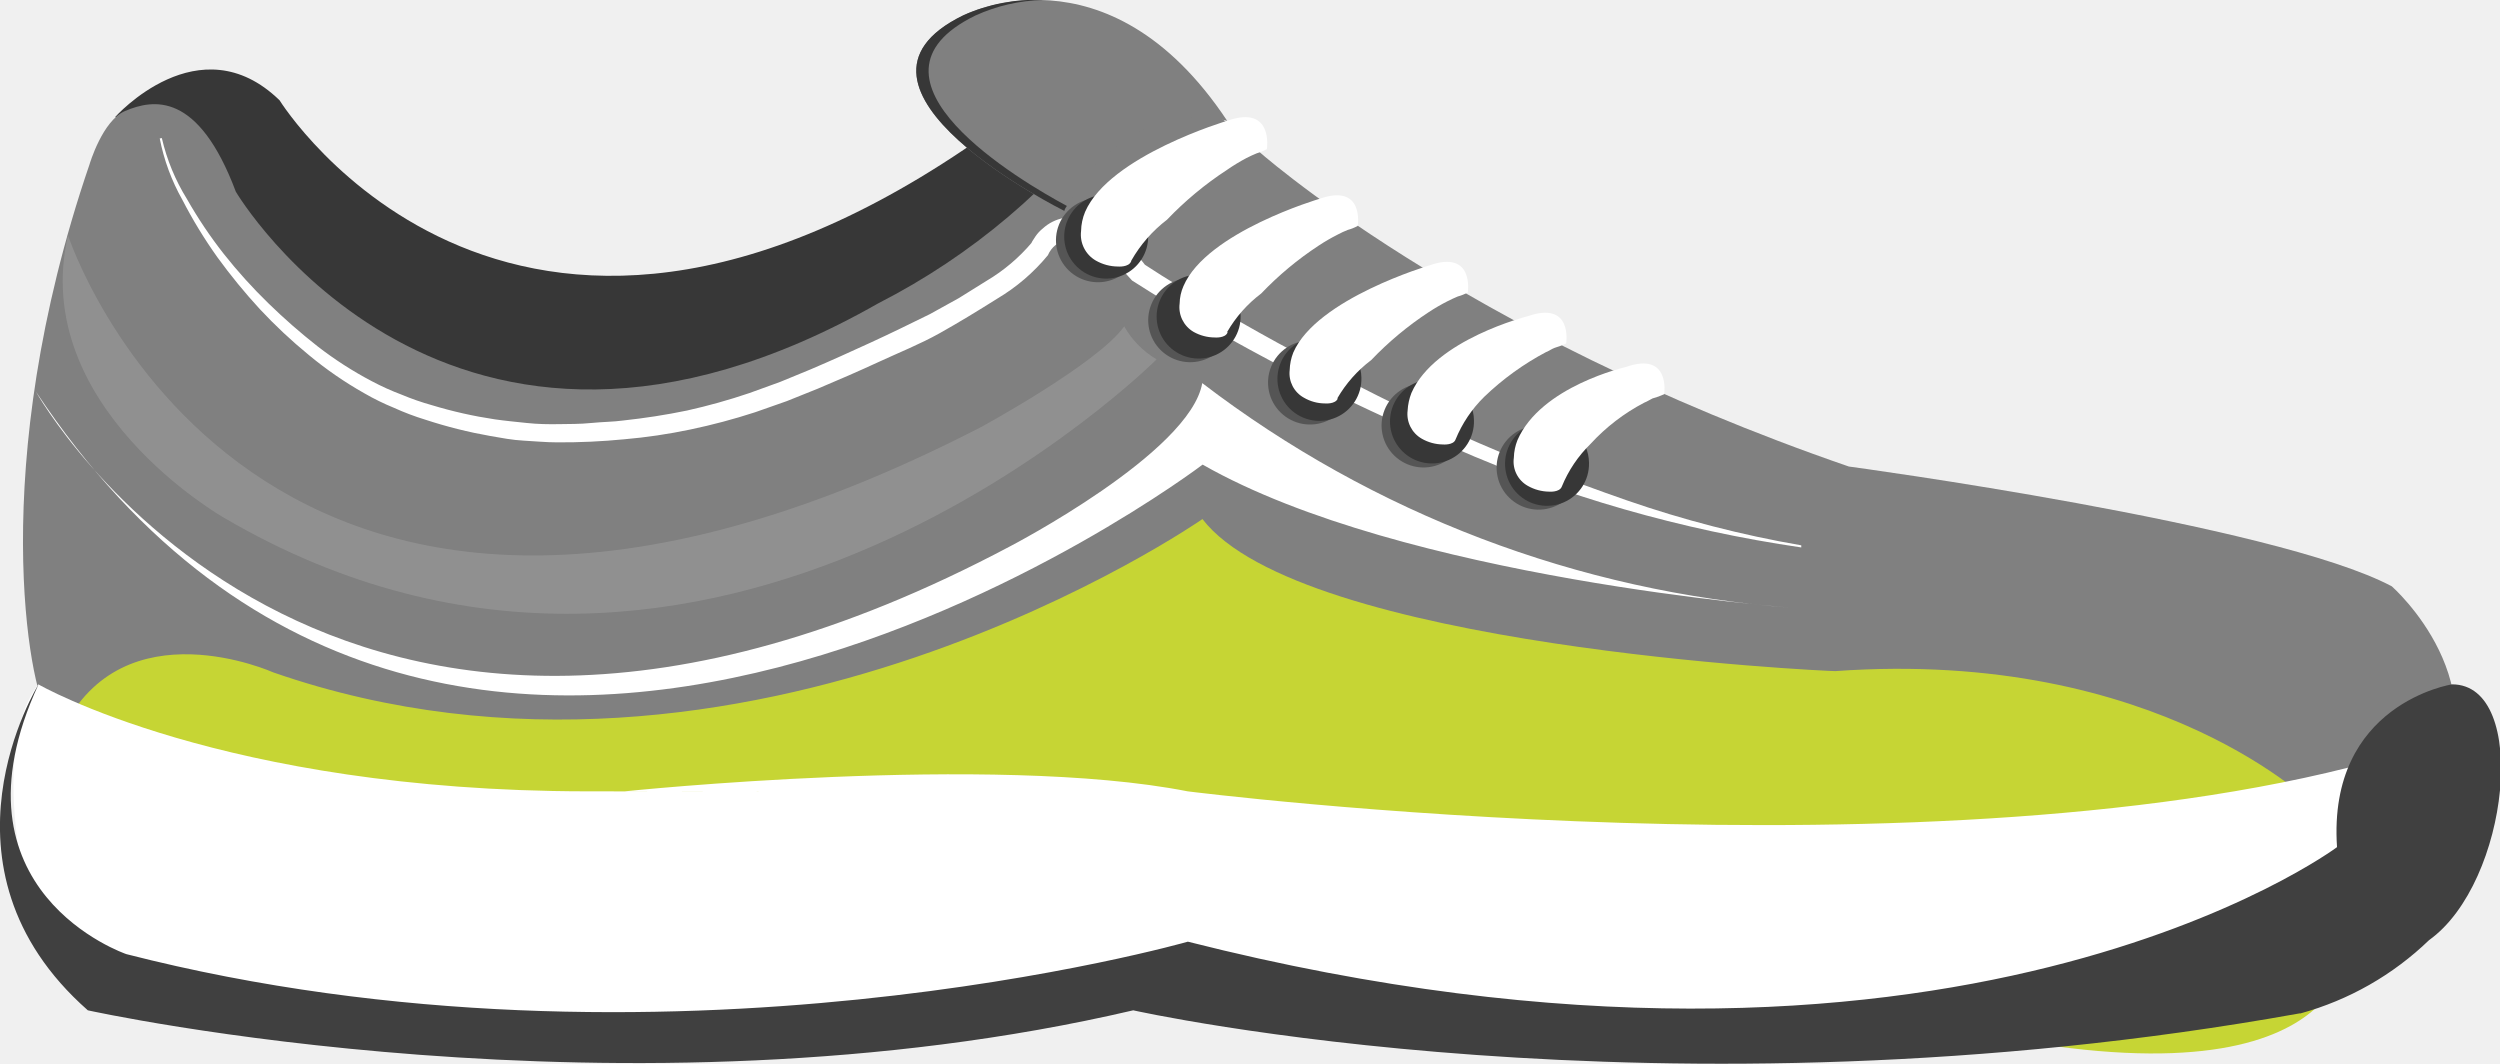
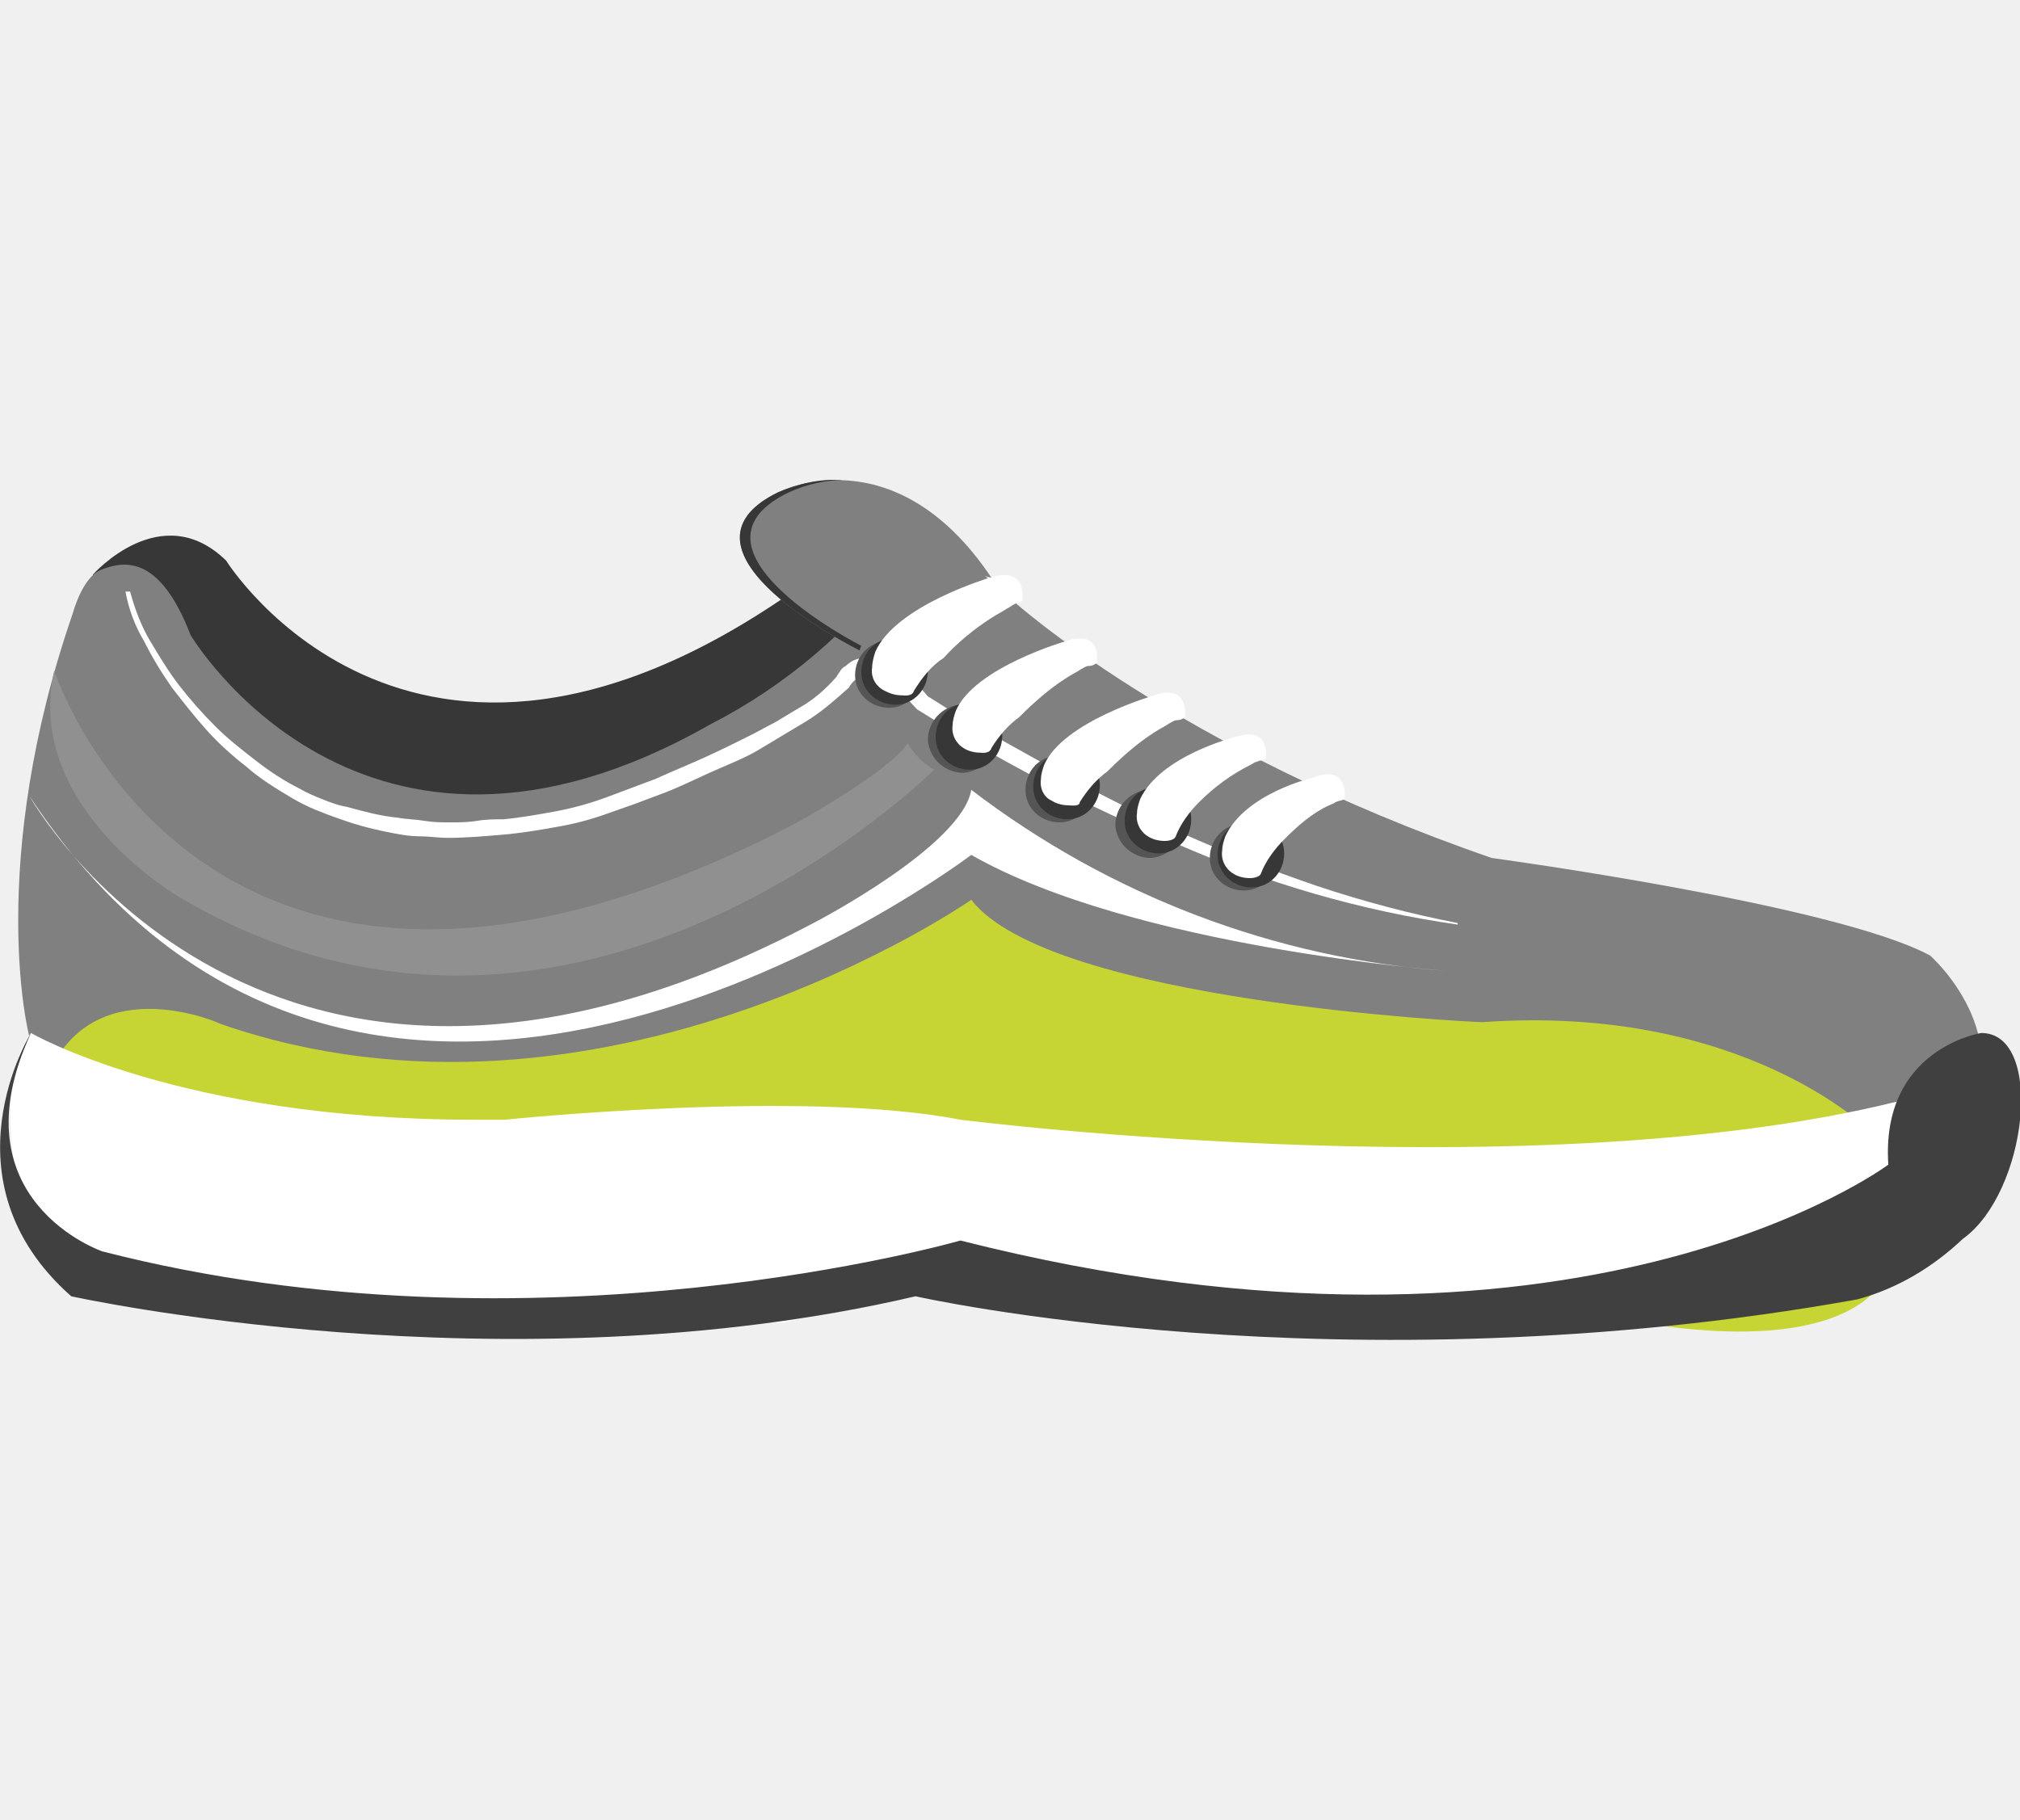
- <svg xmlns="http://www.w3.org/2000/svg" viewBox="0 0 130.38 55.48">
-   <defs>
-     <style>.cls-1{fill:#373737;}.cls-2{fill:gray;}.cls-3{fill:#fff;}.cls-4{fill:#555;}.cls-5{fill:#c6d534;}.cls-6{fill:#909090;}.cls-7{fill:#404040;}</style>
-   </defs>
-   <g id="Capa_2" data-name="Capa 2">
-     <g id="Layer_1" data-name="Layer 1">
-       <path class="cls-1" d="M6,6.11s4.39-4.95,8.58-.88c0,0,12.38,20,38.08.88,0,0,3.65-4.23,8.51-1.55l1.92,1.2S48.76,25.61,30.44,22.61c0,0-22.08-3.46-24.4-16.5" />
-       <path class="cls-2" d="M6.52,5.79C8,5.16,10.34,4.77,12.3,10c0,0,11,18.63,33.52,5.81A35.35,35.35,0,0,0,58.15,5.36s2-2.93,7.34,2.4c0,0,10.58,9.56,30.93,16.57,0,0,22.23,3,28.32,6.25,0,0,5.89,5.18,2,11.11,0,0-111.39,12.35-124.31-4.62C1.6,36-.77,24.46,4.67,8.57c0,0,.67-2.28,1.85-2.78" />
-       <path class="cls-3" d="M8.44,7.2a10.53,10.53,0,0,0,1.31,3.18,23,23,0,0,0,1.92,2.86A26.61,26.61,0,0,0,14,15.82a31.81,31.81,0,0,0,2.56,2.24,19.13,19.13,0,0,0,2.83,1.82,13.07,13.07,0,0,0,1.55.7,13.38,13.38,0,0,0,1.58.55,23,23,0,0,0,3.29.74c.55.08,1.11.13,1.67.19s1.12.07,1.67.06,1.08,0,1.68-.06S32,22,32.5,21.93c1.11-.12,2.22-.29,3.33-.52a31.41,31.41,0,0,0,3.25-.91l1.6-.58,1.58-.65c1.06-.45,2.09-.92,3.16-1.41s2.1-1,3.08-1.48L50,15.55l1.46-.91a9.26,9.26,0,0,0,2.36-2l-.12.21a3,3,0,0,1,.3-.52,1.93,1.93,0,0,1,.39-.42,2.21,2.21,0,0,1,1.08-.54,2.47,2.47,0,0,1,1.13.06,2.16,2.16,0,0,1,.47.16,2.6,2.6,0,0,1,.41.2,4.54,4.54,0,0,1,.7.48,6.38,6.38,0,0,1,.61.52c.39.36.71.74,1,1.12l-.2-.18c1.28.84,2.63,1.66,4,2.44s2.72,1.55,4.1,2.28c2.74,1.51,5.54,2.92,8.4,4.2s5.78,2.41,8.74,3.44a57.73,57.73,0,0,0,9.11,2.35v.11a70.14,70.14,0,0,1-18.14-5.21q-4.35-1.83-8.55-4c-2.79-1.46-5.54-3-8.21-4.71h0l0,0c-.31-.34-.62-.7-1-1a5.72,5.72,0,0,0-.53-.45,5.23,5.23,0,0,0-.57-.39,2.08,2.08,0,0,0-1.29-.29,1.37,1.37,0,0,0-1,.81v0h0A10.09,10.09,0,0,1,52,15.58c-1,.63-2,1.24-3,1.8s-2.1,1-3.16,1.49-2.12.95-3.19,1.4l-1.62.65-1.65.58a32.33,32.33,0,0,1-3.38.9,28.69,28.69,0,0,1-3.45.51,33.83,33.83,0,0,1-3.49.16c-.59,0-1.17-.06-1.75-.09s-1.16-.14-1.73-.24a24.36,24.36,0,0,1-3.39-.85,13.48,13.48,0,0,1-1.64-.62A12.62,12.62,0,0,1,19,20.51a19.61,19.61,0,0,1-2.9-2,26.14,26.14,0,0,1-2.55-2.39,30.22,30.22,0,0,1-2.21-2.7,24.41,24.41,0,0,1-1.83-3A10.67,10.67,0,0,1,8.33,7.22Z" />
-       <path class="cls-4" d="M64.26,16.63a2.19,2.19,0,1,1-2.19-2.12,2.16,2.16,0,0,1,2.19,2.12" />
-       <path class="cls-1" d="M64.7,16.45a2.19,2.19,0,1,1-2.19-2.13,2.16,2.16,0,0,1,2.19,2.13" />
-       <path class="cls-4" d="M59.45,12.47a2.19,2.19,0,1,1-2.19-2.13,2.16,2.16,0,0,1,2.19,2.13" />
-       <path class="cls-1" d="M59.88,12.28a2.19,2.19,0,1,1-2.19-2.13,2.16,2.16,0,0,1,2.19,2.13" />
-       <path class="cls-4" d="M70.51,19.89a2.19,2.19,0,1,1-2.19-2.13,2.16,2.16,0,0,1,2.19,2.13" />
-       <path class="cls-1" d="M71,19.7a2.19,2.19,0,1,1-2.19-2.13A2.16,2.16,0,0,1,71,19.7" />
-       <path class="cls-4" d="M76.43,22.11A2.19,2.19,0,1,1,74.24,20a2.16,2.16,0,0,1,2.19,2.13" />
-       <path class="cls-1" d="M76.87,21.92a2.19,2.19,0,1,1-2.19-2.13,2.16,2.16,0,0,1,2.19,2.13" />
-       <path class="cls-4" d="M82.43,24.33a2.19,2.19,0,1,1-2.19-2.13,2.16,2.16,0,0,1,2.19,2.13" />
-       <path class="cls-1" d="M82.87,24.14A2.19,2.19,0,1,1,80.68,22a2.16,2.16,0,0,1,2.19,2.13" />
-       <path class="cls-4" d="M89.93,46.54a2.19,2.19,0,1,1-2.18-2.12,2.15,2.15,0,0,1,2.18,2.12" />
-       <path class="cls-1" d="M90.37,46.36a2.19,2.19,0,1,1-2.19-2.13,2.16,2.16,0,0,1,2.19,2.13" />
-       <path class="cls-3" d="M64,17.31a6.71,6.71,0,0,1,1.77-2,17.1,17.1,0,0,1,3-2.5,10,10,0,0,1,1-.58,4.9,4.9,0,0,1,.52-.24,2.26,2.26,0,0,0,.52-.21s.36-2.24-2-1.41c0,0-5.88,1.73-7.09,4.55a2.36,2.36,0,0,0-.2.91,1.49,1.49,0,0,0,.73,1.48,2.28,2.28,0,0,0,1.1.29s.55.05.67-.26" />
-       <path class="cls-3" d="M59,13.59a7.1,7.1,0,0,1,1.86-2.13,17.72,17.72,0,0,1,3.13-2.6,9.91,9.91,0,0,1,1-.61c.17-.09.35-.17.54-.25a3,3,0,0,0,.54-.22S66.44,5.44,64,6.3c0,0-6.14,1.82-7.41,4.75a2.72,2.72,0,0,0-.21,1,1.56,1.56,0,0,0,.77,1.54,2.35,2.35,0,0,0,1.15.31s.57.05.69-.27" />
-       <path class="cls-3" d="M69.74,20.78a6.71,6.71,0,0,1,1.77-2,17.1,17.1,0,0,1,3-2.5,10,10,0,0,1,1-.58c.17-.09.34-.16.52-.24a2.26,2.26,0,0,0,.52-.21s.35-2.24-2-1.41c0,0-5.88,1.73-7.1,4.54a2.65,2.65,0,0,0-.19.92A1.45,1.45,0,0,0,68,20.74a2.19,2.19,0,0,0,1.1.3s.55.05.67-.26" />
-       <path class="cls-3" d="M80.65,18.36c.17-.08.25-.15.43-.22a3.76,3.76,0,0,0,.6-.23s.36-2.24-2-1.42c0,0-4.85,1.21-6.07,4a2.92,2.92,0,0,0-.2.92,1.48,1.48,0,0,0,.74,1.47,2.26,2.26,0,0,0,1.1.3s.55.05.66-.26a6.64,6.64,0,0,1,1.5-2.23,14.37,14.37,0,0,1,3.26-2.35" />
-       <path class="cls-3" d="M85.75,21c.18-.07.26-.14.43-.22a3.92,3.92,0,0,0,.61-.22s.35-2.25-2-1.42c0,0-4.43,1-5.65,3.81a2.65,2.65,0,0,0-.19.92,1.45,1.45,0,0,0,.73,1.47,2.29,2.29,0,0,0,1.1.3s.55.05.67-.26a6.6,6.6,0,0,1,1.5-2.23A10.23,10.23,0,0,1,85.75,21" />
-       <path class="cls-3" d="M92.44,43.87c.17-.07.26-.15.43-.22a3.42,3.42,0,0,0,.6-.23s.36-2.24-2-1.41c0,0-3.61.55-4.83,3.36a2.86,2.86,0,0,0-.2.92,1.47,1.47,0,0,0,.74,1.47,2.26,2.26,0,0,0,1.1.3s.55,0,.66-.26a7.19,7.19,0,0,1,1.28-2.51,7.76,7.76,0,0,1,2.23-1.42" />
-       <path class="cls-5" d="M92.21,48.67s13-.68,7.5-4c0,0,16.4,2.73,22.65,4.89,0,0,0,8.92-21.52,3.79,0,0-14.38-2.13-8.63-4.69" />
-       <path class="cls-6" d="M3.55,12.28s9.63,29.56,47.6,10c0,0,6.11-3.32,7.48-5.26a4.61,4.61,0,0,0,1.69,1.72S37.13,41.93,11.68,27c0,0-10.21-5.79-8.13-14.74" />
-       <path class="cls-3" d="M1.87,20.42S16.93,47.49,52.7,28.48c0,0,9.37-4.87,10-8.5A57.74,57.74,0,0,0,93.49,31.7s-20.33-1.51-30.77-7.47c0,0-38.78,29.47-60.85-3.81" />
-       <path class="cls-5" d="M3.27,38,55,47.45l31.81.83,13.33-4.1,11.17-1.07,9.5-1S112.63,33.79,95.71,35c-.48,0-27.88-1.26-33-7.93,0,0-23.78,16.56-48.45,8,0,0-7.82-3.52-11,3" />
-       <path class="cls-3" d="M2,35.69s9.58,5.56,28.58,5.58,2,0,2,0,19.19-2,29.36,0c0,0,39.39,5,62.79-1.85v8.49L94.11,55.3s-28-3.59-29.51-3.91-14.07,2.89-14.07,2.89l-38.85-.37L2.24,50S-1.06,39.68,2,35.69" />
-       <path class="cls-7" d="M119.93,52.85c-33.37,6-60.83-.16-60.83-.16-26.51,6.19-54.52,0-54.52,0-8.5-7.49-2.57-17-2.57-17C-3,46.51,6.59,49.76,6.59,49.76c28,7.17,55.36-.65,55.36-.65,39.85,10.1,59.93-4.93,59.93-4.93-.5-7.49,6-8.49,6-8.49,4.06,0,3,10.34-1.2,13.34a15.61,15.61,0,0,1-6.7,3.82" />
-       <path class="cls-2" d="M64,6.3C57.74-3.12,50.23.81,50.23.81,42.52,4.56,55.51,11,55.51,11S58.28,4.93,64,6.3" />
-       <path class="cls-1" d="M50.87.81A9,9,0,0,1,54.38,0a9.15,9.15,0,0,0-4.15.8C42.52,4.56,55.51,11,55.51,11s0-.09.13-.26C53.31,9.49,44.1,4.11,50.87.81" />
+ <svg xmlns="http://www.w3.org/2000/svg" version="1.1" id="Capa_1" x="0px" y="0px" viewBox="0 0 130.4 117.5" style="enable-background:new 0 0 130.4 117.5;" xml:space="preserve">
+   <style type="text/css">
+ 	.st0{fill:#373737;}
+ 	.st1{fill:#808080;}
+ 	.st2{fill:#FFFFFF;}
+ 	.st3{fill:#555555;}
+ 	.st4{fill:#C6D534;}
+ 	.st5{fill:#909090;}
+ 	.st6{fill:#404040;}
+ </style>
+   <g id="Capa_2_1_">
+     <g id="Layer_1">
+       <path class="st0" d="M6,37.1c0,0,4.4-5,8.6-0.9c0,0,12.4,20,38.1,0.9c0,0,3.7-4.2,8.5-1.5l1.9,1.2c0,0-14.3,19.9-32.7,16.9    C30.4,53.6,8.4,50.2,6,37.1" />
+       <path class="st1" d="M6.5,36.8c1.5-0.6,3.8-1,5.8,4.2c0,0,11,18.6,33.5,5.8c4.9-2.5,9.1-6.1,12.3-10.4c0,0,2-2.9,7.3,2.4    c0,0,10.6,9.6,30.9,16.6c0,0,22.2,3,28.3,6.3c0,0,5.9,5.2,2,11.1c0,0-111.4,12.3-124.3-4.6C1.6,67-0.8,55.5,4.7,39.6    C4.7,39.6,5.3,37.3,6.5,36.8" />
+       <path class="st2" d="M8.4,38.2c0.3,1.1,0.7,2.2,1.3,3.2c0.6,1,1.2,2,1.9,2.9c0.7,0.9,1.5,1.8,2.3,2.6c0.8,0.8,1.7,1.5,2.6,2.2    c0.9,0.7,1.8,1.3,2.8,1.8c0.5,0.3,1,0.5,1.5,0.7c0.5,0.2,1,0.4,1.6,0.5c1.1,0.3,2.2,0.6,3.3,0.7c0.5,0.1,1.1,0.1,1.7,0.2    s1.1,0.1,1.7,0.1c0.5,0,1.1,0,1.7-0.1c0.6-0.1,1.2-0.1,1.7-0.1c1.1-0.1,2.2-0.3,3.3-0.5c1.1-0.2,2.2-0.5,3.3-0.9l1.6-0.6l1.6-0.6    c1.1-0.5,2.1-0.9,3.2-1.4c1.1-0.5,2.1-1,3.1-1.5l1.5-0.8l1.5-0.9c0.9-0.5,1.7-1.2,2.4-2l-0.1,0.2c0.1-0.2,0.2-0.4,0.3-0.5    c0.1-0.2,0.2-0.3,0.4-0.4c0.3-0.3,0.7-0.5,1.1-0.5c0.4-0.1,0.8,0,1.1,0.1c0.2,0,0.3,0.1,0.5,0.2c0.1,0.1,0.3,0.1,0.4,0.2    c0.2,0.1,0.5,0.3,0.7,0.5c0.2,0.2,0.4,0.3,0.6,0.5c0.4,0.4,0.7,0.7,1,1.1l-0.2-0.2c1.3,0.8,2.6,1.7,4,2.4c1.4,0.8,2.7,1.5,4.1,2.3    c2.7,1.5,5.5,2.9,8.4,4.2s5.8,2.4,8.7,3.4c3,1,6,1.8,9.1,2.4v0.1c-6.3-0.9-12.4-2.7-18.1-5.2c-2.9-1.2-5.8-2.6-8.6-4    c-2.8-1.5-5.5-3-8.2-4.7l0,0l0,0c-0.3-0.3-0.6-0.7-1-1c-0.2-0.2-0.3-0.3-0.5-0.5c-0.2-0.1-0.4-0.3-0.6-0.4    c-0.4-0.2-0.8-0.3-1.3-0.3c-0.4,0.1-0.8,0.4-1,0.8l0,0l0,0C53.9,45.2,53,46,52,46.6c-1,0.6-2,1.2-3,1.8c-1,0.6-2.1,1-3.2,1.5    c-1.1,0.5-2.1,1-3.2,1.4L41,51.9l-1.7,0.6c-1.1,0.4-2.2,0.7-3.4,0.9c-1.1,0.2-2.3,0.4-3.5,0.5c-1.2,0.1-2.3,0.2-3.5,0.2    c-0.6,0-1.2-0.1-1.8-0.1c-0.6,0-1.2-0.1-1.7-0.2c-1.1-0.2-2.3-0.5-3.4-0.9c-0.6-0.2-1.1-0.4-1.6-0.6c-0.5-0.2-1.1-0.5-1.6-0.8    c-1-0.6-2-1.2-2.9-2c-0.9-0.7-1.8-1.5-2.6-2.4c-0.8-0.9-1.5-1.8-2.2-2.7c-0.7-1-1.3-2-1.8-3c-0.6-1-1-2.1-1.2-3.2L8.4,38.2z" />
+       <path class="st3" d="M64.3,47.6c0,1.2-0.9,2.2-2.1,2.3c-1.2,0-2.2-0.9-2.3-2.1c0-1.2,0.9-2.2,2.1-2.3c0,0,0,0,0.1,0    C63.3,45.5,64.2,46.4,64.3,47.6" />
+       <path class="st0" d="M64.7,47.5c0,1.2-0.9,2.2-2.1,2.2c-1.2,0-2.2-0.9-2.2-2.1c0-1.2,0.9-2.2,2.1-2.2c0,0,0,0,0.1,0    C63.7,45.3,64.7,46.3,64.7,47.5C64.7,47.4,64.7,47.4,64.7,47.5" />
+       <path class="st3" d="M59.5,43.5c0,1.2-0.9,2.2-2.1,2.2s-2.2-0.9-2.2-2.1c0-1.2,0.9-2.2,2.1-2.2c0,0,0,0,0.1,0    C58.5,41.3,59.4,42.3,59.5,43.5C59.4,43.5,59.5,43.5,59.5,43.5" />
+       <path class="st0" d="M59.9,43.3c0,1.2-0.9,2.2-2.1,2.2c-1.2,0-2.2-0.9-2.2-2.1c0-1.2,0.9-2.2,2.1-2.2c0,0,0,0,0.1,0    C58.9,41.1,59.9,42.1,59.9,43.3C59.9,43.3,59.9,43.3,59.9,43.3" />
+       <path class="st3" d="M70.5,50.9c0,1.2-0.9,2.2-2.1,2.2c-1.2,0-2.2-0.9-2.2-2.1c0-1.2,0.9-2.2,2.1-2.2c0,0,0,0,0.1,0    C69.5,48.7,70.5,49.7,70.5,50.9C70.5,50.9,70.5,50.9,70.5,50.9" />
+       <path class="st0" d="M71,50.7c0,1.2-0.9,2.2-2.1,2.2c-1.2,0-2.2-0.9-2.2-2.1c0-1.2,0.9-2.2,2.1-2.2c0,0,0,0,0.1,0    C70,48.6,71,49.5,71,50.7C71,50.7,71,50.7,71,50.7" />
+       <path class="st3" d="M76.4,53.1c0,1.2-0.9,2.2-2.1,2.3c-1.2,0-2.2-0.9-2.3-2.1c0-1.2,0.9-2.2,2.1-2.3c0,0,0.1,0,0.1,0    C75.4,51,76.4,51.9,76.4,53.1C76.4,53.1,76.4,53.1,76.4,53.1" />
+       <path class="st0" d="M76.9,52.9c0,1.2-0.9,2.2-2.1,2.2c-1.2,0-2.2-0.9-2.2-2.1c0-1.2,0.9-2.2,2.1-2.2c0,0,0,0,0.1,0    C75.9,50.8,76.9,51.7,76.9,52.9C76.9,52.9,76.9,52.9,76.9,52.9" />
+       <path class="st3" d="M82.4,55.3c0,1.2-0.9,2.2-2.1,2.2c-1.2,0-2.2-0.9-2.2-2.1c0-1.2,0.9-2.2,2.1-2.2c0,0,0,0,0.1,0    C81.4,53.2,82.4,54.1,82.4,55.3C82.4,55.3,82.4,55.3,82.4,55.3" />
+       <path class="st0" d="M82.9,55.1c0,1.2-0.9,2.2-2.1,2.2s-2.2-0.9-2.2-2.1c0-1.2,0.9-2.2,2.1-2.2c0,0,0,0,0,0    C81.9,53,82.9,53.9,82.9,55.1C82.9,55.1,82.9,55.1,82.9,55.1" />
+       <path class="st3" d="M89.9,77.5c0,1.2-0.9,2.2-2.1,2.3s-2.2-0.9-2.3-2.1s0.9-2.2,2.1-2.3c0,0,0.1,0,0.1,0    C88.9,75.4,89.9,76.4,89.9,77.5C89.9,77.5,89.9,77.5,89.9,77.5" />
+       <path class="st0" d="M90.4,77.4c0,1.2-0.9,2.2-2.1,2.2c-1.2,0-2.2-0.9-2.2-2.1c0-1.2,0.9-2.2,2.1-2.2c0,0,0,0,0.1,0    C89.4,75.2,90.4,76.2,90.4,77.4C90.4,77.4,90.4,77.4,90.4,77.4" />
+       <path class="st2" d="M64,48.3c0.5-0.8,1.1-1.5,1.8-2c0.9-0.9,1.9-1.8,3-2.5c0.3-0.2,0.7-0.4,1-0.6c0.2-0.1,0.3-0.2,0.5-0.2    c0.2,0,0.4-0.1,0.5-0.2c0,0,0.4-2.2-2-1.4c0,0-5.9,1.7-7.1,4.5c-0.1,0.3-0.2,0.6-0.2,0.9c-0.1,0.6,0.2,1.2,0.7,1.5    c0.3,0.2,0.7,0.3,1.1,0.3C63.3,48.6,63.9,48.7,64,48.3" />
+       <path class="st2" d="M59,44.6c0.5-0.8,1.1-1.6,1.9-2.1c0.9-1,2-1.9,3.1-2.6c0.3-0.2,0.7-0.4,1-0.6c0.2-0.1,0.3-0.2,0.5-0.3    c0.2-0.1,0.4-0.1,0.5-0.2c0,0,0.4-2.3-2.1-1.5c0,0-6.1,1.8-7.4,4.8c-0.1,0.3-0.2,0.7-0.2,1c-0.1,0.6,0.2,1.2,0.8,1.5    c0.4,0.2,0.7,0.3,1.2,0.3C58.3,44.9,58.9,45,59,44.6" />
+       <path class="st2" d="M69.7,51.8c0.5-0.8,1.1-1.5,1.8-2c0.9-0.9,1.9-1.8,3-2.5c0.3-0.2,0.7-0.4,1-0.6c0.2-0.1,0.3-0.2,0.5-0.2    c0.2,0,0.4-0.1,0.5-0.2c0,0,0.3-2.2-2-1.4c0,0-5.9,1.7-7.1,4.5c-0.1,0.3-0.2,0.6-0.2,0.9c-0.1,0.6,0.2,1.2,0.7,1.4    c0.3,0.2,0.7,0.3,1.1,0.3C69.1,52,69.7,52.1,69.7,51.8" />
+       <path class="st2" d="M80.7,49.4c0.2-0.1,0.3-0.2,0.4-0.2c0.2-0.1,0.4-0.1,0.6-0.2c0,0,0.4-2.2-2-1.4c0,0-4.8,1.2-6.1,4    c-0.1,0.3-0.2,0.6-0.2,0.9c-0.1,0.6,0.2,1.2,0.7,1.5c0.3,0.2,0.7,0.3,1.1,0.3c0,0,0.6,0,0.7-0.3c0.3-0.8,0.9-1.6,1.5-2.2    C78.4,50.8,79.5,50,80.7,49.4" />
+       <path class="st2" d="M85.8,52c0.2-0.1,0.3-0.1,0.4-0.2c0.2-0.1,0.4-0.1,0.6-0.2c0,0,0.3-2.3-2-1.4c0,0-4.4,1-5.7,3.8    c-0.1,0.3-0.2,0.6-0.2,0.9c-0.1,0.6,0.2,1.2,0.7,1.5c0.3,0.2,0.7,0.3,1.1,0.3c0,0,0.6,0,0.7-0.3c0.3-0.8,0.9-1.6,1.5-2.2    C83.8,53.3,84.7,52.5,85.8,52" />
+       <path class="st2" d="M92.4,74.9c0.2-0.1,0.3-0.2,0.4-0.2c0.2-0.1,0.4-0.1,0.6-0.2c0,0,0.4-2.2-2-1.4c0,0-3.6,0.5-4.8,3.4    c-0.1,0.3-0.2,0.6-0.2,0.9c-0.1,0.6,0.2,1.2,0.7,1.5c0.3,0.2,0.7,0.3,1.1,0.3c0,0,0.6,0,0.7-0.3c0.3-0.9,0.7-1.8,1.3-2.5    C90.9,75.7,91.6,75.2,92.4,74.9" />
+       <path class="st4" d="M92.2,79.7c0,0,13-0.7,7.5-4c0,0,16.4,2.7,22.7,4.9c0,0,0,8.9-21.5,3.8C100.8,84.4,86.5,82.2,92.2,79.7" />
+       <path class="st5" d="M3.5,43.3c0,0,9.6,29.6,47.6,10c0,0,6.1-3.3,7.5-5.3c0.4,0.7,1,1.3,1.7,1.7c0,0-23.2,23.2-48.6,8.3    C11.7,58,1.5,52.2,3.5,43.3" />
+       <path class="st2" d="M1.9,51.4c0,0,15.1,27.1,50.8,8.1c0,0,9.4-4.9,10-8.5c8.9,6.8,19.6,10.9,30.8,11.7c0,0-20.3-1.5-30.8-7.5    C62.7,55.2,23.9,84.7,1.9,51.4" />
+       <path class="st4" d="M3.3,69L55,78.5l31.8,0.8l13.3-4.1l11.2-1.1l9.5-1c0,0-8.2-8.3-25.1-7.1c-0.5,0-27.9-1.3-33-7.9    c0,0-23.8,16.6-48.5,8C14.3,66.1,6.4,62.6,3.3,69" />
+       <path class="st2" d="M2,66.7c0,0,9.6,5.6,28.6,5.6s2,0,2,0s19.2-2,29.4,0c0,0,39.4,5,62.8-1.8v8.5l-30.6,7.4c0,0-28-3.6-29.5-3.9    s-14.1,2.9-14.1,2.9l-38.8-0.4L2.2,81C2.2,81-1.1,70.7,2,66.7" />
+       <path class="st6" d="M119.9,83.9c-33.4,6-60.8-0.2-60.8-0.2c-26.5,6.2-54.5,0-54.5,0c-8.5-7.5-2.6-17-2.6-17    c-5,10.8,4.6,14.1,4.6,14.1c28,7.2,55.4-0.7,55.4-0.7c39.9,10.1,59.9-4.9,59.9-4.9c-0.5-7.5,6-8.5,6-8.5c4.1,0,3,10.3-1.2,13.3    C124.8,81.8,122.5,83.2,119.9,83.9" />
+       <path class="st1" d="M64,37.3c-6.3-9.4-13.8-5.5-13.8-5.5C42.5,35.6,55.5,42,55.5,42S58.3,35.9,64,37.3" />
+       <path class="st0" d="M50.9,31.8c1.1-0.5,2.3-0.8,3.5-0.8c-1.4-0.1-2.8,0.2-4.2,0.8C42.5,35.6,55.5,42,55.5,42s0-0.1,0.1-0.3    C53.3,40.5,44.1,35.1,50.9,31.8" />
    </g>
  </g>
</svg>
